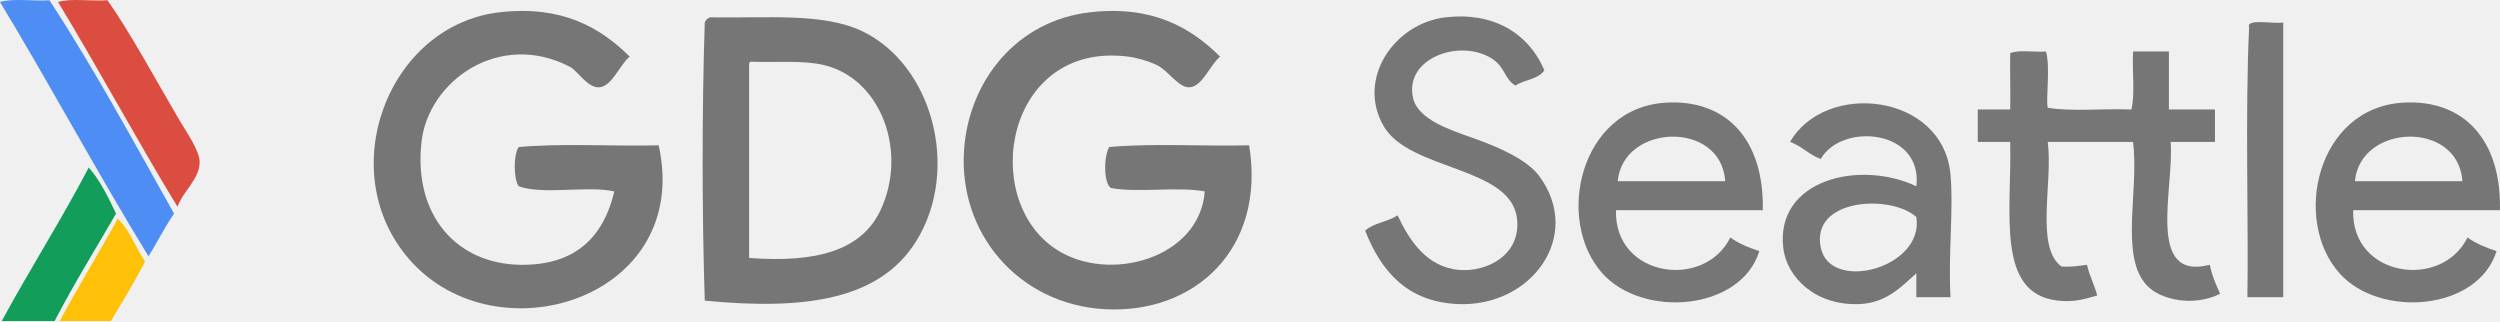
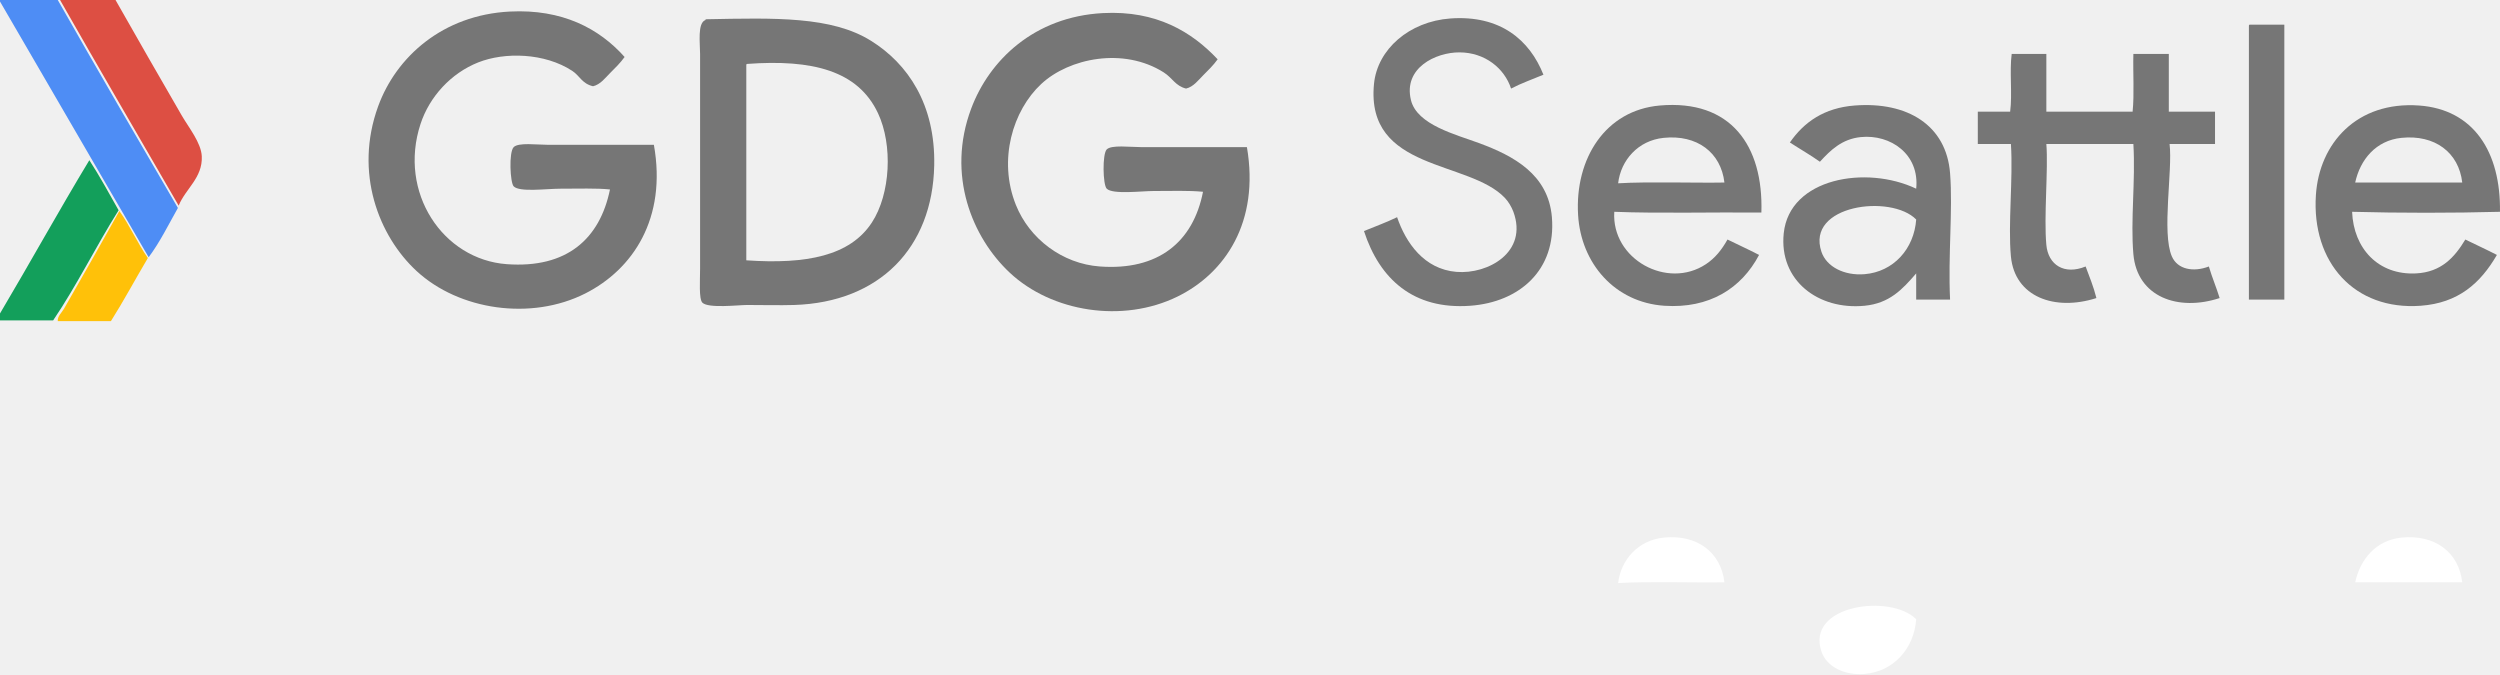
- <svg xmlns="http://www.w3.org/2000/svg" version="1.1" id="Layer_1" x="0px" y="0px" width="1465.027px" height="188.167px" viewBox="0 0 1465.027 188.167" enable-background="new 0 0 1465.027 188.167" xml:space="preserve">
-   <g>
-     <path fill-rule="evenodd" clip-rule="evenodd" fill="#4E8DF4" d="M0,1.167c7.674-2.326,19.661-0.34,29-1   c26.084,39.914,49.238,82.762,73,125c-5.466,7.867-9.801,16.865-15,25C57.116,101.384,29.643,50.19,0,1.167z" />
-     <path fill-rule="evenodd" clip-rule="evenodd" fill="#DC4D41" d="M34,1.167c7.674-2.326,19.661-0.34,29-1   c12.751,17.965,28.436,46.869,42,70c4.503,7.678,12.106,18.256,12,25c-0.155,9.826-9.611,16.721-13,26   C80.044,81.788,57.917,40.583,34,1.167z" />
-     <path fill-rule="evenodd" clip-rule="evenodd" fill="#767676" d="M369,33.167c-5.894,4.813-10.39,17.662-18,18   c-6.774,0.299-12.537-9.672-17-12c-41.25-21.527-82.993,8.18-87,44c-4.835,43.23,20.865,71.541,58,72   c30.234,0.373,48.141-14.17,55-43c-16.111-3.557-41.516,2.182-56-3c-3.152-4.076-3.152-18.926,0-23c25.346-2.322,54.991-0.344,82-1   c19.83,89.605-94.774,125.408-146,67c-45.296-51.646-12.591-137.664,53-145C329.31,3.104,351.725,16.005,369,33.167z" />
-     <path fill-rule="evenodd" clip-rule="evenodd" fill="#767676" d="M715,33.167c-5.894,4.813-10.39,17.662-18,18   c-6.397,0.283-12.533-9.945-19-13c-5.238-2.475-11.579-4.314-17-5c-71.479-9.043-87.461,83.395-42,113   c30.998,20.186,84.106,5.168,87-34c-16.021-2.979-38.973,0.973-55-2c-4.111-2.439-4.41-18.076-1-24c25.346-2.322,54.991-0.344,82-1   c9.951,60.758-32.104,99.123-85,96c-49.958-2.949-85.763-44.406-82-94c3.026-39.891,30.763-75.164,74-80   C675.311,3.104,697.675,16.054,715,33.167z" />
-     <path fill-rule="evenodd" clip-rule="evenodd" fill="#767676" d="M413,176.167c-1.664-52.004-1.669-110.998,0-163   c0.56-1.441,1.56-2.441,3-3c34.848,0.492,66.376-2.672,89,8c41.563,19.605,57.83,81.275,32,123   C515.751,175.491,472.452,181.972,413,176.167z M439,39.167c0,37.332,0,74.666,0,112c38.899,2.895,65.74-4.057,77-28   c16.029-34.086,0.513-76.873-33-85c-12.146-2.947-26.814-1.477-43-2C438.835,36.335,438.914,37.747,439,39.167z" />
-     <path fill-rule="evenodd" clip-rule="evenodd" fill="#767676" d="M905,41.167c-3.33,5.336-11.842,5.49-17,9   c-6.686-4.221-5.846-10.959-14-16c-18.822-11.637-50.961,0.043-46,23c2.84,13.139,22.297,19.092,36,24   c14.33,5.131,30.816,12.297,38,22c25.877,34.943-4.43,77.076-48,75c-28.736-1.369-44.367-18.432-54-43   c4.813-4.521,13.475-5.193,19-9c6.52,13.875,16.52,30.279,36,32c16.307,1.439,36.408-8.77,34-30c-3.482-30.717-62.725-28.102-78-54   c-16.309-27.652,5.869-60.43,36-64C874.355,6.925,895.445,18.784,905,41.167z" />
-     <path fill-rule="evenodd" clip-rule="evenodd" fill="#767676" d="M1338,13.167c0,53.666,0,107.334,0,161c-7,0-14,0-21,0   c0.715-44.477-1.365-108.561,1-158C1316.044,10.522,1332.039,14.22,1338,13.167z" />
-     <path fill-rule="evenodd" clip-rule="evenodd" fill="#767676" d="M1199,30.167c2.613,9.48-0.219,27.781,1,33   c14.336,2.33,32.998,0.334,49,1c2.328-9.34,0.338-22.996,1-34c7,0,14,0,21,0c0,11.332,0,22.666,0,34c9,0,18,0,27,0   c0,6.332,0,12.666,0,19c-8.666,0-17.332,0-26,0c2.256,26.998-14.844,81.719,23,72c1.229,6.439,3.648,11.686,6,17   c-15.506,7.711-34.865,3.742-43-5c-15.926-17.119-4.42-55.283-8-84c-16.666,0-33.332,0-50,0c3.137,23.863-7.506,61.506,8,73   c5.779,0.445,10.248-0.42,15-1c1.436,6.564,4.361,11.639,6,18c-7.768,2.303-13.803,3.99-23,3c-36.645-3.945-27.027-51.748-28-93   c-6.332,0-12.666,0-19,0c0-6.334,0-12.668,0-19c6.334,0,12.668,0,19,0c0.264-7.395-0.188-22.383,0-33   C1183.16,28.991,1192.216,30.718,1199,30.167z" />
-     <path fill-rule="evenodd" clip-rule="evenodd" fill="#767676" d="M1033,123.167c-28.666,0-57.332,0-86,0   c-1.236,39.275,51.787,46.852,67,16c4.82,3.514,10.748,5.92,17,8c-10.896,35.027-68.318,39.463-92,13   c-27.879-31.154-13.266-96.846,37-100C1011.296,57.95,1033.919,81.481,1033,123.167z M948,106.167c21,0,42,0,63,0   C1008.572,70.356,951.154,72.405,948,106.167z" />
-     <path fill-rule="evenodd" clip-rule="evenodd" fill="#767676" d="M1143,174.167c-6.666,0-13.332,0-20,0c0-4.668,0-9.334,0-14   c-8.082,7.063-16.928,17.213-33,18c-25.803,1.262-43-15.467-45-33c-4.564-40.02,44.947-51.701,78-36   c3.941-33.307-43.678-37.678-56-16c-6.885-2.449-11.115-7.553-18-10c20.617-35.959,89.563-28.631,94,19   C1144.9,122.567,1141.617,147.669,1143,174.167z M1067,145.167c5.537,26.539,60.754,11.898,56-18   C1108.246,113.794,1060.921,116.034,1067,145.167z" />
-     <path fill-rule="evenodd" clip-rule="evenodd" fill="#767676" d="M1465,123.167c-28.666,0-57.332,0-86,0   c-1.236,39.275,51.787,46.852,67,16c4.82,3.514,10.748,5.92,17,8c-10.896,35.027-68.318,39.463-92,13   c-27.879-31.154-13.264-96.846,37-100C1443.296,57.95,1465.919,81.481,1465,123.167z M1380,106.167c21,0,42,0,63,0   C1440.572,70.356,1383.154,72.405,1380,106.167z" />
-     <path fill-rule="evenodd" clip-rule="evenodd" fill="#129E5A" d="M52,98.167c6.736,7.598,11.37,17.297,16,27   c-12.062,20.938-24.753,41.246-36,63c-10.333,0-20.667,0-31,0C17.512,157.679,35.859,129.026,52,98.167z" />
-     <path fill-rule="evenodd" clip-rule="evenodd" fill="#FFC108" d="M69,128.167c7.075,6.592,10.409,16.924,16,25   c-6.147,12.186-13.176,23.49-20,35c-10,0-20,0-30,0C45.895,167.728,57.914,148.415,69,128.167z" />
-   </g>
+ <svg xmlns="http://www.w3.org/2000/svg" version="1.1" id="Layer_1" x="0px" y="0px" width="3246.023px" height="875.312px" viewBox="0 0 3246.023 875.312" enable-background="new 0 0 3246.023 875.312" xml:space="preserve">
+   <path fill-rule="evenodd" clip-rule="evenodd" fill="#4E8DF5" d="M75,0c51.407,90.594,103.662,180.342,156,270  c-12.264,21.736-23.434,44.566-38,64C128.683,223.314,64.415,112.588,0,2c0-0.666,0-1.332,0-2C25,0,50,0,75,0z" />
+   <path fill-rule="evenodd" clip-rule="evenodd" fill="#DD4F43" d="M78,0c24,0,48,0,72,0c26.129,46.148,57.362,100.529,86,150  c9.012,15.568,25.224,35.395,26,53c1.233,27.984-21.309,42.18-30,64C180.635,178.031,128.842,89.494,78,0z" />
+   <path fill-rule="evenodd" clip-rule="evenodd" fill="#767676" d="M811,74c-5.565,7.77-12.333,14.334-19,21  c-6.173,6.174-12.39,14.703-22,17c-14.436-3.408-17.183-13.578-27-20c-35.888-23.469-87.674-24.598-122-11  c-35.391,14.021-63.341,44.455-75,80c-29.158,88.895,29.008,175.959,112,182c78.205,5.693,120.878-33.008,134-97  c-17.083-1.805-40.9-1-64-1c-18.768,0-53.19,4.811-61-3c-4.638-4.637-6.54-44.459,0-51c6.25-6.25,30.198-3,44-3  c47.437,0,92.396,0,138,0c17.141,95.762-27.451,161.822-89,193c-70.387,35.654-163.958,21.797-219-29  c-49.304-45.5-81.4-127.814-50-214c23.397-64.219,83.861-118.555,171-123C730.093,11.527,778.097,37.023,811,74z" />
+   <path fill-rule="evenodd" clip-rule="evenodd" fill="#767676" d="M1581,77c-5.565,7.77-12.333,14.334-19,21  c-6.173,6.174-12.39,14.703-22,17c-13.854-3.365-17.683-13.822-29-21c-52.095-33.031-122.785-18.646-159,15  c-36.99,34.367-56.39,98.539-33,157c17.687,44.207,60.439,76.467,109,80c75.379,5.486,121.117-31.262,134-97  c-19.097-1.824-40.388-1-64-1c-15.493,0-53.262,4.738-61-3c-5.131-5.131-5.817-45.182,0-51c6.169-6.168,30.161-3,44-3  c44.625,0,95.902,0,138,0c16.717,97.451-28.413,163.729-90,194c-71.247,35.02-163.508,20.105-218-31  c-48.6-45.578-82.347-126.598-50-213c23.549-62.902,81.869-119.262,171-124C1501.713,13.295,1547.733,41.596,1581,77z" />
+   <path fill-rule="evenodd" clip-rule="evenodd" fill="#767676" d="M2004,97c-14.064,5.936-28.918,11.082-42,18  c-8.73-26.482-33.992-46.889-67-47c-30.797-0.104-73.214,20.146-63,62c7.865,32.225,58.345,44.621,89,56  c44.037,16.348,89.361,40.277,94,96c5.73,68.824-42.379,110.369-106,115c-73.75,5.369-117.716-34.611-138-97  c14.367-5.965,29.348-11.32,43-18c11.393,33.266,34.982,67.502,77,71c40.889,3.406,93.287-25.514,74-78  c-2.314-6.301-6.563-13.318-11-18c-46.9-49.477-181.002-34.326-170-148c4.375-45.201,46.02-81.102,99-85  C1947.931,19.225,1986.082,51.885,2004,97z" />
+   <path fill-rule="evenodd" clip-rule="evenodd" fill="#767676" d="M916,26c-0.184-0.85,0.39-0.943,1-1  c89.538-1.754,162.782-3.977,214,28c47.444,29.621,83.707,82.229,82,162c-2.282,106.623-70.901,177.516-182,181  c-18.332,0.576-41.275,0-61,0c-11.114,0-50.336,4.664-58-3c-4.742-4.742-3-28.932-3-44c0-92.594,0-183.287,0-279  C909,56.09,905.327,29.744,916,26z M969,86c0.004,83.34-0.006,171.992,0,252c78.196,5.41,134.772-5.834,163-49  c24.349-37.232,27.367-100.816,8-142c-26.068-55.432-85.328-70.207-170-64C968.835,83.168,968.914,84.582,969,86z" />
+   <path fill-rule="evenodd" clip-rule="evenodd" fill="#767676" d="M2921,32c15,0,30,0,45,0c0,119,0,238,0,357  c-15.332,0-30.666,0-46,0c0-117.998,0-236,0-354C2919.914,33.582,2919.835,32.168,2921,32z" />
+   <path fill-rule="evenodd" clip-rule="evenodd" fill="#767676" d="M2657,70c0,25,0,50,0,75c37.334,0,74.666,0,112,0  c2.332-23,0.334-50.332,1-75c15.334,0,30.668,0,46,0c0,25,0,50,0,75c20,0,40,0,60,0c0,14,0,28,0,42c-19.666,0-39.332,0-59,0  c4.176,33.932-10.479,115.211,3,146c7.398,16.898,27.938,20.686,48,13c4.154,14.18,9.697,26.971,14,41  c-53.799,17.697-107.137-1.258-112-57c-3.852-44.164,2.863-94.447,0-143c-37.666,0-75.332,0-113,0c2.631,33.139-3.418,94.33,0,131  c2.412,25.881,23.199,39.439,51,28c4.971,13.363,10.334,26.334,14,41c-54.047,17.371-106.055-1.404-111-54  c-3.951-42.041,2.959-100.193,0-146c-14.332,0-28.666,0-43,0c0-14,0-28,0-42c14,0,28,0,42,0c2.998-22.668-0.998-52.33,2-75  C2627,70,2642,70,2657,70z" />
+   <path fill-rule="evenodd" clip-rule="evenodd" fill="#767676" d="M2287,276c-62.73-0.646-133.246,1.307-191-1  c-3.859,61.51,68.838,101.357,119,68c11.881-7.898,20.309-18.324,28-32c13.609,6.725,27.623,13.045,41,20  c-22.857,43.389-64.531,69.92-123,66c-64.223-4.305-108.271-54.906-112-118c-4.328-73.244,35.607-135.805,106-142  C2247.423,128.867,2289.732,189.217,2287,276z M2160,179c-33.014,3.41-55.506,28.912-59,59c38.932-2.365,100.668-0.271,138-1  C2234.474,198.016,2203.515,174.508,2160,179z" />
+   <path fill-rule="evenodd" clip-rule="evenodd" fill="#767676" d="M2532,389c-14.666,0-29.332,0-44,0c0-11.332,0-22.666,0-34  c-18.039,20.934-34.801,38.859-67,42c-60.145,5.869-111.268-32.834-105-94c7.389-72.105,107.432-88.748,172-58  c4.621-44.691-33.338-70.959-72-67c-24.27,2.486-39.076,16.758-53,32c-12.48-8.852-26.08-16.586-39-25  c18.285-26.443,44.439-44.922,84-48c68.67-5.342,119.199,25.658,124,88C2535.734,273.488,2529.226,331.166,2532,389z M2365,327  c6.602,19.465,29.666,31.18,56,29c37.539-3.107,64.266-32.83,67-71C2455.318,251.66,2344.318,266.027,2365,327z" />
+   <path fill-rule="evenodd" clip-rule="evenodd" fill="#767676" d="M3246,275c-61.674,1.662-130.326,1.67-192,0  c1.877,47.668,34.039,82.463,83,80c32.861-1.652,50.146-20.996,64-44c13.609,6.725,27.623,13.045,41,20  c-21.371,36.797-50.07,62.439-99,66c-85.971,6.258-141.875-56.348-136-144c4.482-66.869,53.063-121.797,134-116  C3211.544,142.055,3247.062,196.854,3246,275z M3118,179c-33.082,3.416-53.506,28.17-60,58c42.492,0.047,93.217-0.033,139,0  C3192.537,198.018,3161.49,174.512,3118,179z" />
+   <path fill-rule="evenodd" clip-rule="evenodd" fill="#FFFFFF" d="M2239,756.052c-37.332,0.729-99.068-1.365-138,1  c3.494-30.088,25.986-55.59,59-59C2203.515,693.56,2234.474,717.067,2239,756.052z" />
+   <path fill-rule="evenodd" clip-rule="evenodd" fill="#FFFFFF" d="M3197,756.052c-45.783-0.033-96.508,0.047-139,0  c6.494-29.83,26.918-54.584,60-58C3161.49,693.563,3192.537,717.069,3197,756.052z" />
+   <path fill-rule="evenodd" clip-rule="evenodd" fill="#139F5B" d="M0,416c0-3,0-6,0-9c39.093-65.906,76.439-133.561,116-199  c13.532,20.801,25.563,43.104,38,65c-29.352,46.648-54.291,97.709-85,143C46,416,23,416,0,416z" />
+   <path fill-rule="evenodd" clip-rule="evenodd" fill="#FFFFFF" d="M2488,804.052c-2.734,38.17-29.461,67.893-67,71  c-26.334,2.18-49.398-9.535-56-29C2344.318,785.079,2455.318,770.712,2488,804.052z" />
+   <path fill-rule="evenodd" clip-rule="evenodd" fill="#FFC109" d="M155,274c13.753,18.914,23.502,41.832,37,61  c-16.112,27.223-31.262,55.404-48,82c-23,0-46,0-69,0c-0.592-6.293,5.074-10.916,8-16C106.402,360.34,131.822,315.453,155,274z" />
</svg>
